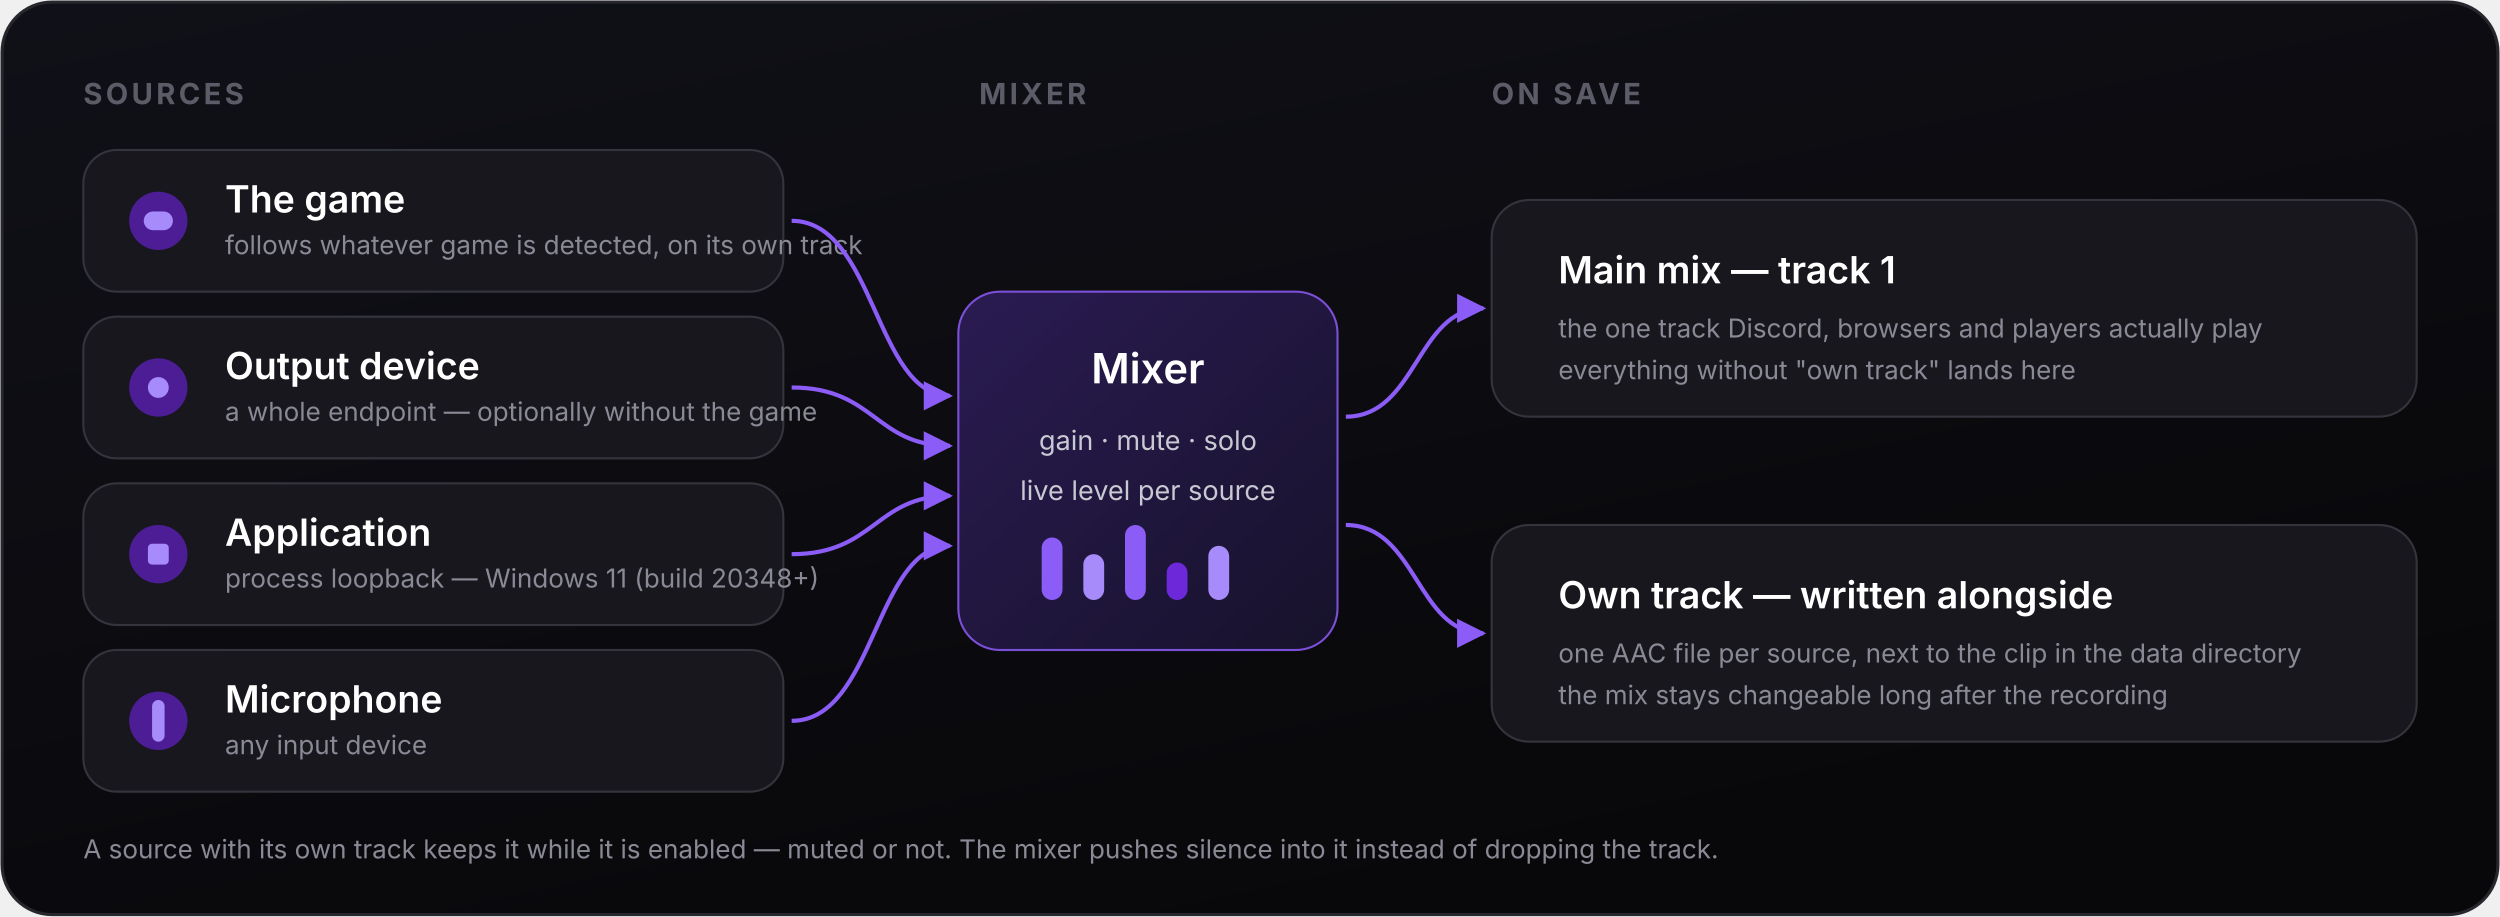
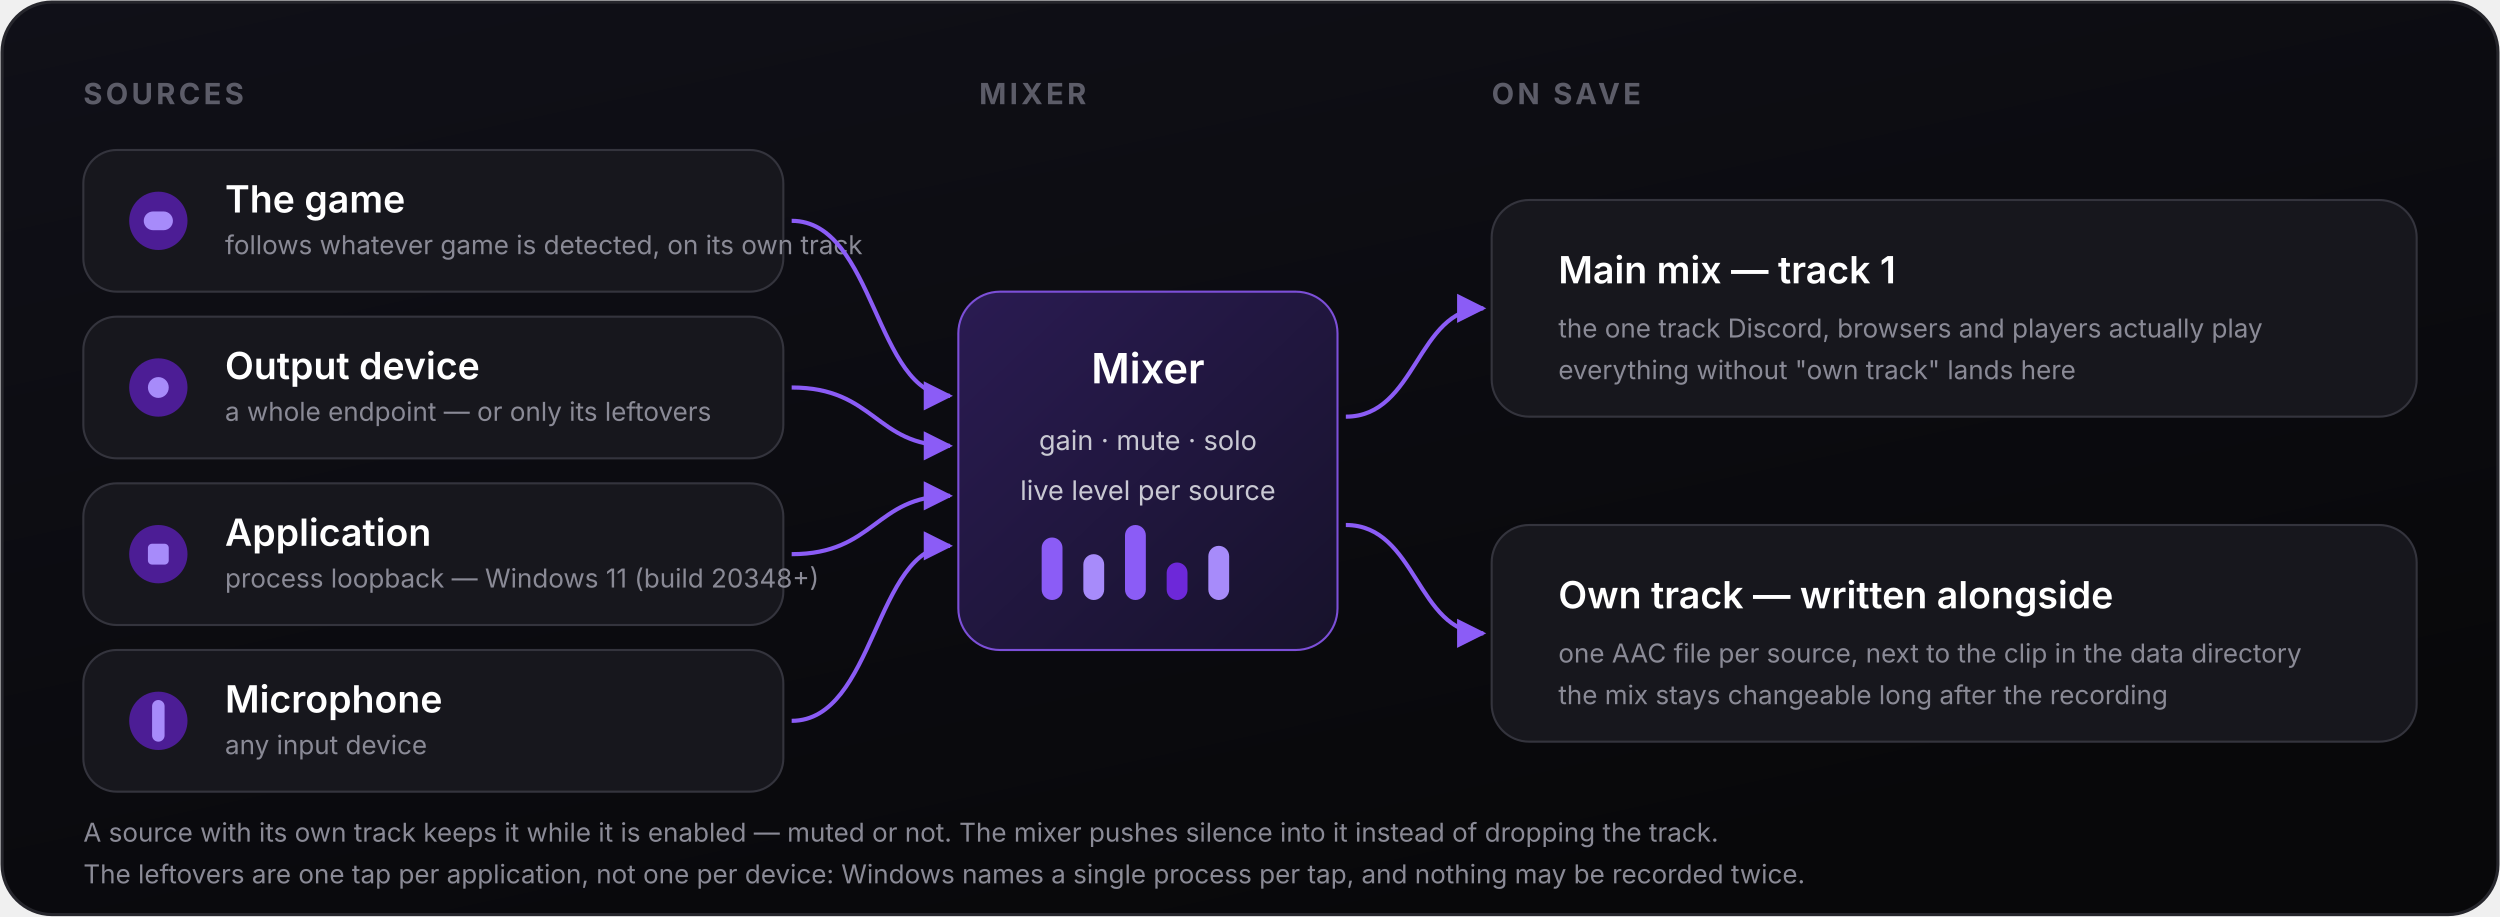
<svg xmlns="http://www.w3.org/2000/svg" viewBox="0 0 1200 440" width="1200" height="440" role="img" aria-label="Audio routing: the detected game, output devices, applications and microphones through the mixer into the main mix and separate tracks">
  <defs>
    <linearGradient id="bg2" x1="0" y1="0" x2=".6" y2="1">
      <stop offset="0" stop-color="#101018" />
      <stop offset="1" stop-color="#08080a" />
    </linearGradient>
    <linearGradient id="mix" x1="0" y1="0" x2="1" y2="1">
      <stop offset="0" stop-color="#2a1b52" />
      <stop offset="1" stop-color="#17122b" />
    </linearGradient>
    <marker id="tip2" viewBox="0 0 10 10" refX="9" refY="5" markerWidth="7" markerHeight="7" orient="auto-start-reverse">
      <path d="M0 0 L10 5 L0 10 z" fill="#8b5cf6" />
    </marker>
  </defs>
  <rect x="1" y="1" width="1198" height="438" rx="24" fill="url(#bg2)" stroke="#26262c" stroke-width="1.5" />
  <g font-family="Inter, 'Segoe UI', system-ui, -apple-system, sans-serif">
    <text x="40" y="50" font-size="14" font-weight="700" fill="#5c5c68" letter-spacing="1.6">SOURCES</text>
    <text x="470" y="50" font-size="14" font-weight="700" fill="#5c5c68" letter-spacing="1.6">MIXER</text>
    <text x="716" y="50" font-size="14" font-weight="700" fill="#5c5c68" letter-spacing="1.6">ON SAVE</text>
    <g>
      <rect x="40" y="72" width="336" height="68" rx="16" fill="#17171d" stroke="#34343d" />
      <circle cx="76" cy="106" r="14" fill="#4c1d95" />
      <rect x="69" y="101.5" width="14" height="9" rx="4.5" fill="#a78bfa" />
      <text x="108" y="102" font-size="18" font-weight="600" fill="#ffffff">The game</text>
      <text x="108" y="122" font-size="12.5" fill="#8a8a96">follows whatever game is detected, on its own track</text>
      <rect x="40" y="152" width="336" height="68" rx="16" fill="#17171d" stroke="#34343d" />
      <circle cx="76" cy="186" r="14" fill="#4c1d95" />
      <circle cx="76" cy="186" r="5" fill="#a78bfa" />
      <text x="108" y="182" font-size="18" font-weight="600" fill="#ffffff">Output device</text>
-       <text x="108" y="202" font-size="12.5" fill="#8a8a96">a whole endpoint — optionally without the game</text>
+       <text x="108" y="202" font-size="12.5" fill="#8a8a96">a whole endpoint — or only its leftovers</text>
      <rect x="40" y="232" width="336" height="68" rx="16" fill="#17171d" stroke="#34343d" />
      <circle cx="76" cy="266" r="14" fill="#4c1d95" />
      <rect x="71" y="261" width="10" height="10" rx="2" fill="#a78bfa" />
      <text x="108" y="262" font-size="18" font-weight="600" fill="#ffffff">Application</text>
      <text x="108" y="282" font-size="12.5" fill="#8a8a96">process loopback — Windows 11 (build 20348+)</text>
      <rect x="40" y="312" width="336" height="68" rx="16" fill="#17171d" stroke="#34343d" />
      <circle cx="76" cy="346" r="14" fill="#4c1d95" />
      <path d="M76 339 v14" stroke="#a78bfa" stroke-width="6" stroke-linecap="round" />
      <text x="108" y="342" font-size="18" font-weight="600" fill="#ffffff">Microphone</text>
      <text x="108" y="362" font-size="12.5" fill="#8a8a96">any input device</text>
    </g>
    <g stroke="#8b5cf6" stroke-width="2" fill="none" marker-end="url(#tip2)">
      <path d="M380 106 C 420 106, 420 190, 456 190" />
      <path d="M380 186 C 420 186, 420 214, 456 214" />
      <path d="M380 266 C 420 266, 420 238, 456 238" />
      <path d="M380 346 C 420 346, 420 262, 456 262" />
    </g>
    <rect x="460" y="140" width="182" height="172" rx="20" fill="url(#mix)" stroke="#7c4fd8" />
    <text x="551" y="184" font-size="20" font-weight="600" fill="#ffffff" text-anchor="middle">Mixer</text>
    <g text-anchor="middle" font-size="13" fill="#c9c9d3">
      <text x="551" y="216">gain · mute · solo</text>
      <text x="551" y="240">live level per source</text>
    </g>
    <g>
      <rect x="500" y="258" width="10" height="30" rx="5" fill="#8b5cf6" />
      <rect x="520" y="266" width="10" height="22" rx="5" fill="#a78bfa" />
      <rect x="540" y="252" width="10" height="36" rx="5" fill="#8b5cf6" />
      <rect x="560" y="270" width="10" height="18" rx="5" fill="#6d28d9" />
      <rect x="580" y="262" width="10" height="26" rx="5" fill="#a78bfa" />
    </g>
    <g stroke="#8b5cf6" stroke-width="2" fill="none" marker-end="url(#tip2)">
      <path d="M646 200 C 680 200, 680 148, 712 148" />
      <path d="M646 252 C 680 252, 680 304, 712 304" />
    </g>
    <rect x="716" y="96" width="444" height="104" rx="18" fill="#17171d" stroke="#34343d" />
    <text x="748" y="136" font-size="18" font-weight="600" fill="#ffffff">Main mix — track 1</text>
    <text x="748" y="162" font-size="12.5" fill="#8a8a96">the one track Discord, browsers and players actually play</text>
    <text x="748" y="182" font-size="12.5" fill="#8a8a96">everything without "own track" lands here</text>
    <rect x="716" y="252" width="444" height="104" rx="18" fill="#17171d" stroke="#34343d" />
    <text x="748" y="292" font-size="18" font-weight="600" fill="#ffffff">Own track — written alongside</text>
    <text x="748" y="318" font-size="12.5" fill="#8a8a96">one AAC file per source, next to the clip in the data directory</text>
    <text x="748" y="338" font-size="12.5" fill="#8a8a96">the mix stays changeable long after the recording</text>
-     <text x="40" y="412" font-size="12.5" fill="#8a8a96">A source with its own track keeps it while it is enabled — muted or not. The mixer pushes silence into it instead of dropping the track.</text>
+     <text x="40" y="404" font-size="12.5" fill="#8a8a96">A source with its own track keeps it while it is enabled — muted or not. The mixer pushes silence into it instead of dropping the track.</text>
+     <text x="40" y="424" font-size="12.5" fill="#8a8a96">The leftovers are one tap per application, not one per device: Windows names a single process per tap, and nothing may be recorded twice.</text>
  </g>
</svg>
